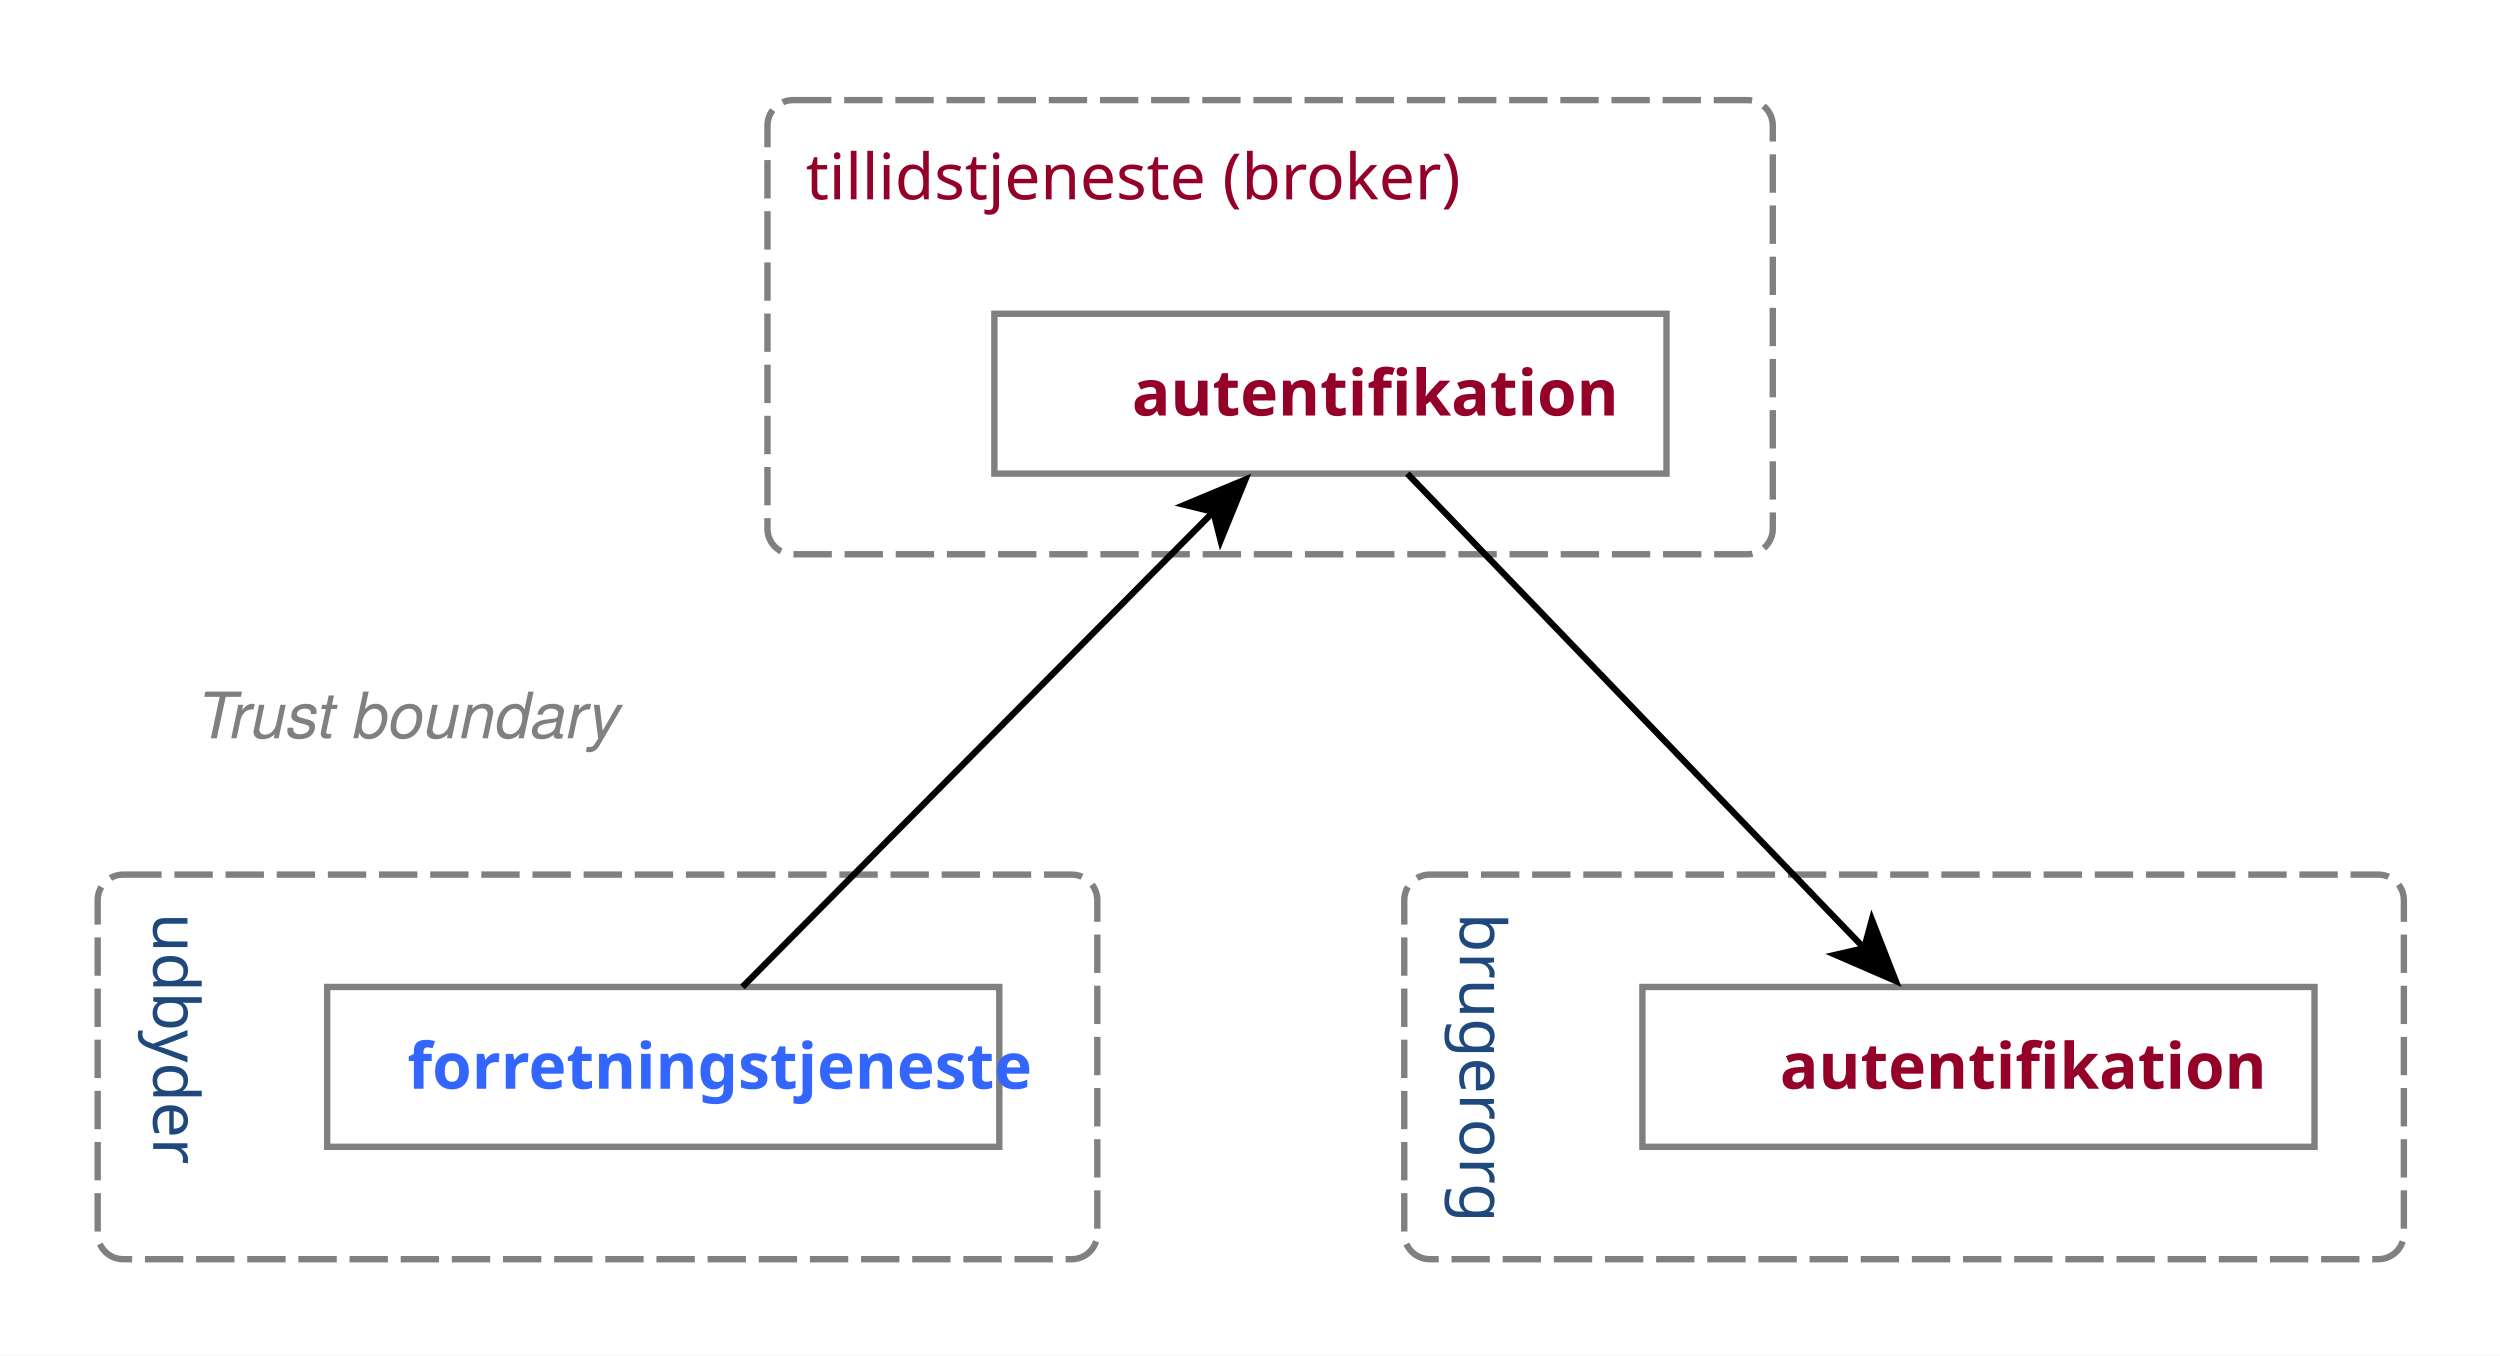
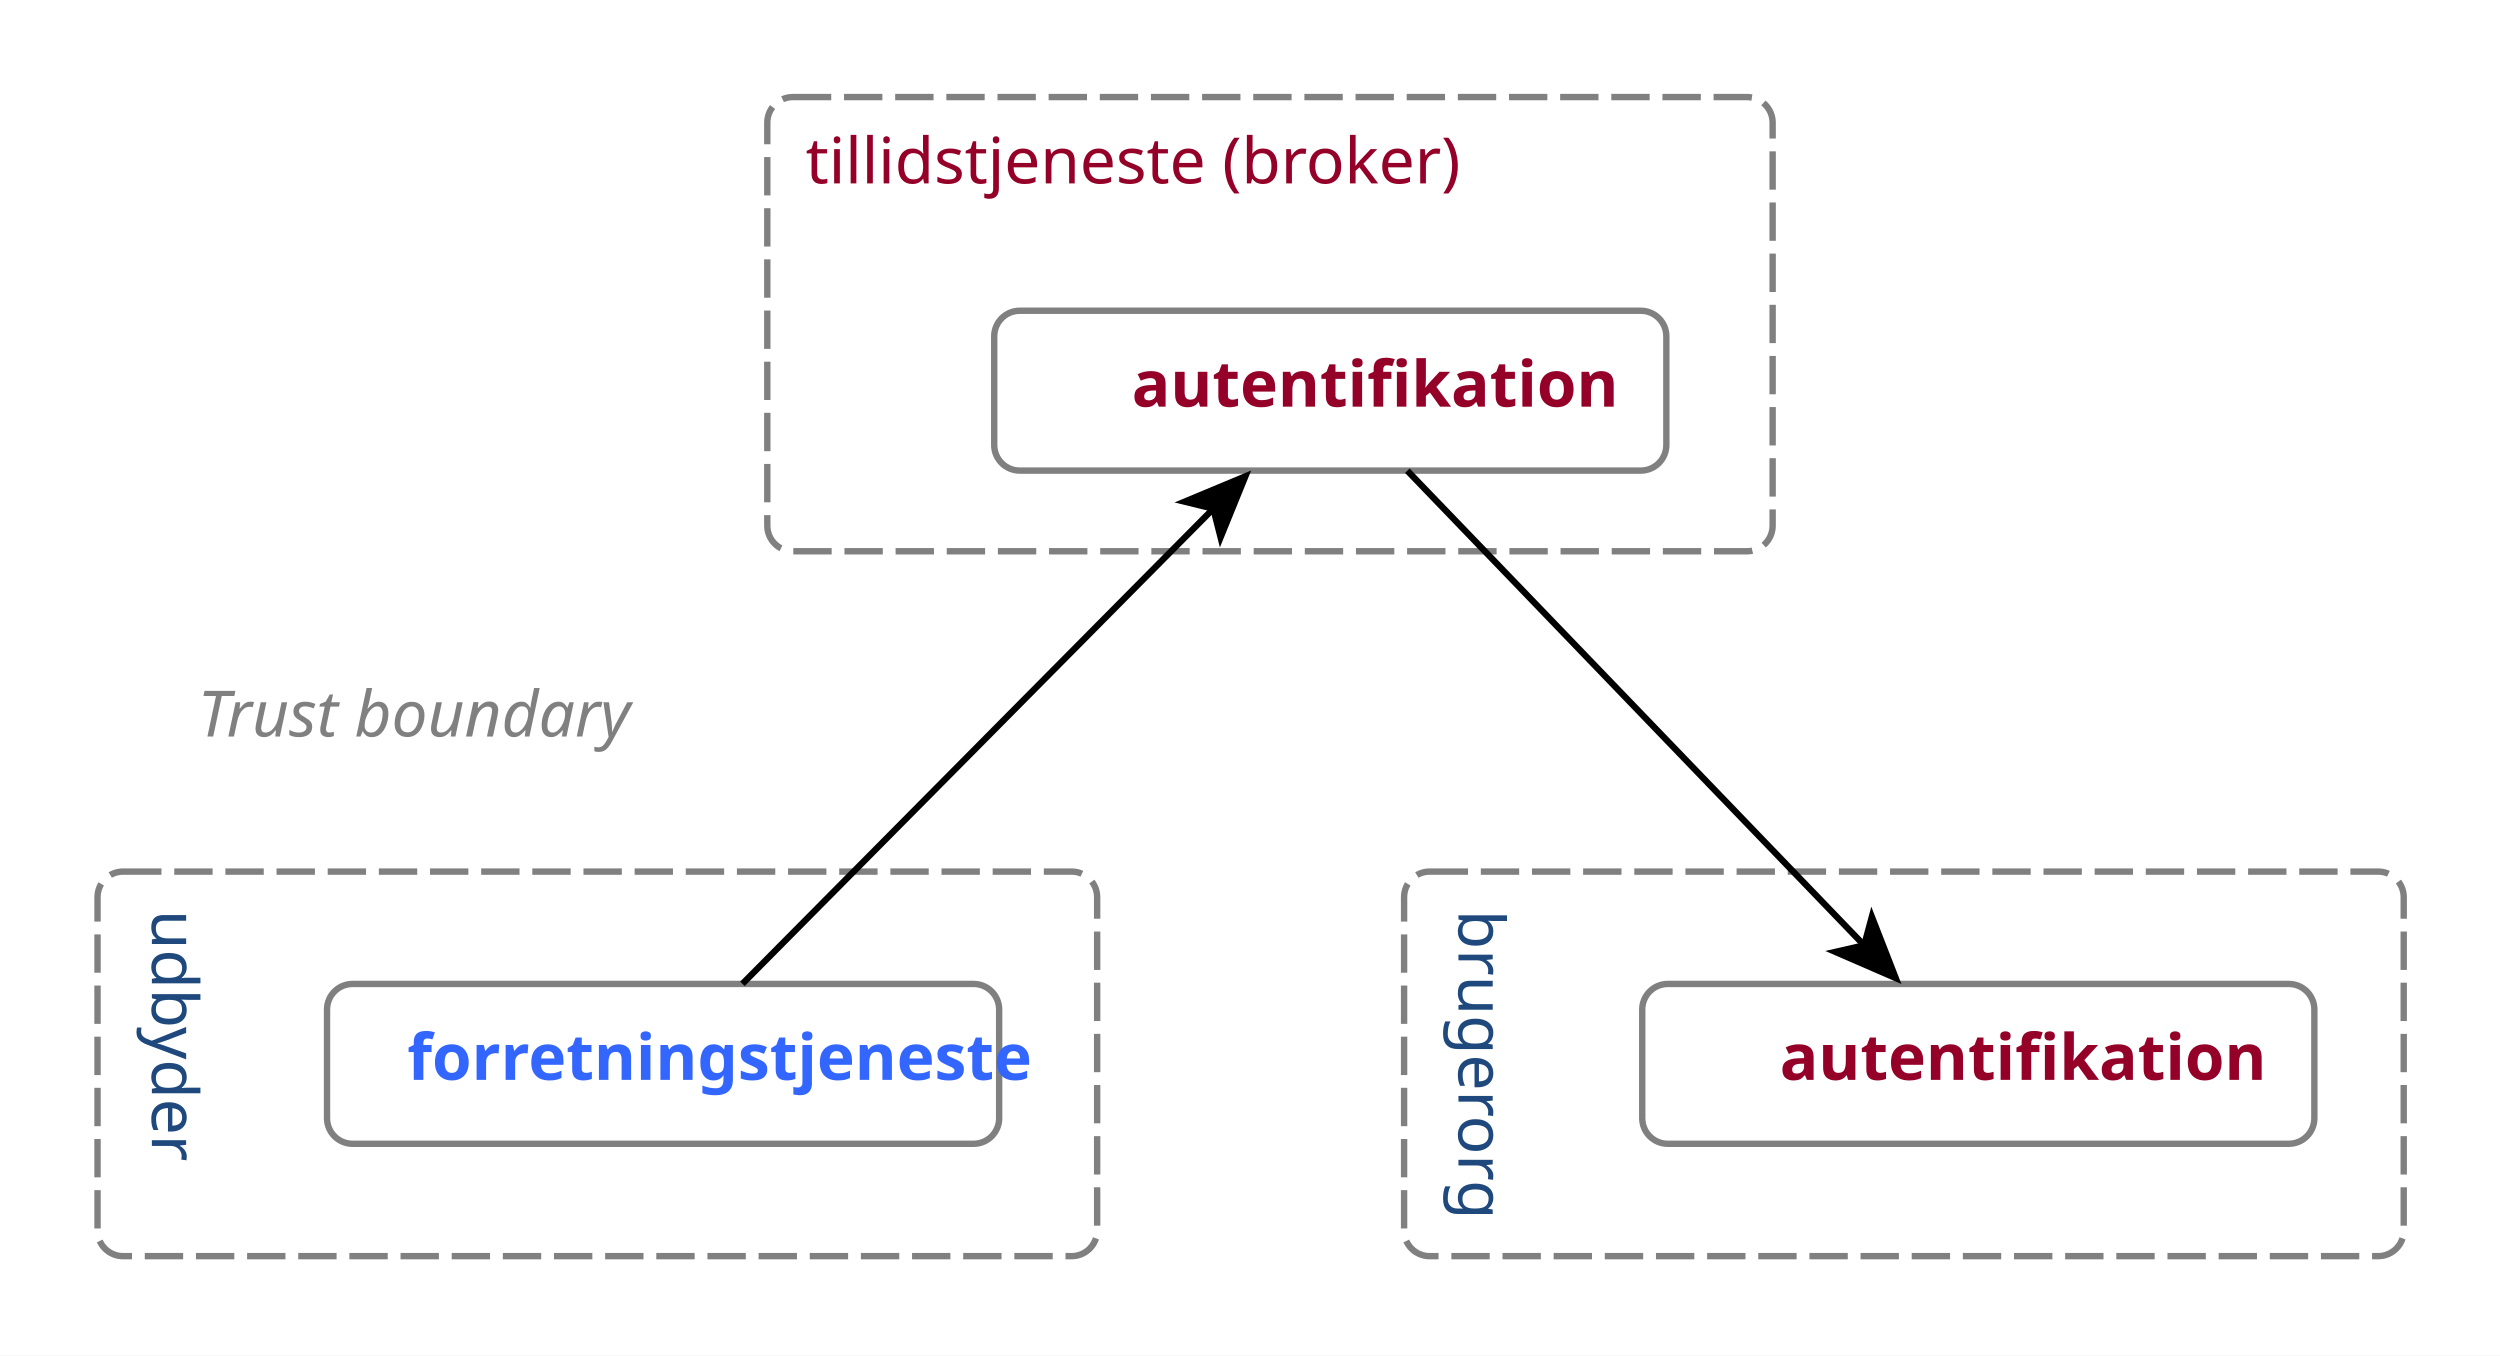
<svg xmlns="http://www.w3.org/2000/svg" fill-opacity="1" color-rendering="auto" color-interpolation="auto" text-rendering="auto" stroke="black" stroke-linecap="square" width="391" stroke-miterlimit="10" shape-rendering="auto" stroke-opacity="1" fill="black" stroke-dasharray="none" font-weight="normal" stroke-width="1" height="212" font-family="'Dialog'" font-style="normal" stroke-linejoin="miter" font-size="12px" stroke-dashoffset="0" image-rendering="auto">
  <defs id="genericDefs" />
  <g>
    <defs id="defs1">
      <clipPath clipPathUnits="userSpaceOnUse" id="clipPath1">
        <path d="M0 0 L391 0 L391 212 L0 212 L0 0 Z" />
      </clipPath>
      <clipPath clipPathUnits="userSpaceOnUse" id="clipPath2">
-         <path d="M619 457 L1010 457 L1010 669 L619 669 L619 457 Z" />
+         <path d="M5 -117 L396 -117 L396 95 L5 95 L5 -117 Z" />
      </clipPath>
      <clipPath clipPathUnits="userSpaceOnUse" id="clipPath3">
-         <path d="M-140.788 35.484 L-140.788 -355.516 L71.212 -355.516 L71.212 35.484 L-140.788 35.484 Z" />
+         <path d="M-140.315 33.253 L-140.315 -357.747 L71.685 -357.747 L71.685 33.253 L-140.315 33.253 Z" />
      </clipPath>
      <clipPath clipPathUnits="userSpaceOnUse" id="clipPath4">
-         <path d="M-140.788 239.832 L-140.788 -151.168 L71.212 -151.168 L71.212 239.832 L-140.788 239.832 Z" />
+         <path d="M-140.315 237.601 L-140.315 -153.399 L71.685 -153.399 L71.685 237.601 L-140.315 237.601 Z" />
      </clipPath>
    </defs>
-     <g fill="white" text-rendering="geometricPrecision" shape-rendering="geometricPrecision" transform="translate(-619,-457)" stroke="white">
-       <rect x="619" width="391" height="212" y="457" clip-path="url(#clipPath2)" stroke="none" />
+     <g fill="white" text-rendering="geometricPrecision" shape-rendering="geometricPrecision" transform="translate(-5,117)" stroke="white">
+       <rect x="5" width="391" height="212" y="-117" clip-path="url(#clipPath2)" stroke="none" />
    </g>
-     <g stroke-linecap="butt" transform="matrix(1,0,0,1,-619,-457)" fill="gray" text-rendering="geometricPrecision" shape-rendering="geometricPrecision" stroke-dasharray="6,2" stroke="gray" stroke-miterlimit="1.45">
-       <rect x="634.277" y="593.788" clip-path="url(#clipPath2)" fill="none" width="156.341" rx="4" ry="4" height="60.148" />
+     <g stroke-linecap="butt" transform="matrix(1,0,0,1,-5,117)" fill="gray" text-rendering="geometricPrecision" shape-rendering="geometricPrecision" stroke-dasharray="6,2" stroke="gray" stroke-miterlimit="1.45">
+       <rect x="20.253" y="19.315" clip-path="url(#clipPath2)" fill="none" width="156.341" rx="4" ry="4" height="60.148" />
    </g>
-     <g stroke-linecap="butt" font-size="10px" transform="matrix(0,1,-1,0,35.484,140.7884)" fill="rgb(31,73,125)" text-rendering="geometricPrecision" font-family="'Calibri'" shape-rendering="geometricPrecision" stroke="rgb(31,73,125)" stroke-miterlimit="1.45">
-       <text x="2" xml:space="preserve" y="11.521" clip-path="url(#clipPath3)" stroke="none">udbyder</text>
+     <g stroke-linecap="butt" font-size="10px" transform="matrix(0,1,-1,0,33.2531,140.3148)" fill="rgb(31,73,125)" text-rendering="geometricPrecision" font-family="'Calibri'" shape-rendering="geometricPrecision" stroke="rgb(31,73,125)" stroke-miterlimit="1.45">
+       <text x="2" xml:space="preserve" y="9.5" clip-path="url(#clipPath3)" stroke="none">udbyder</text>
    </g>
-     <g stroke-linecap="butt" transform="matrix(1,0,0,1,-619,-457)" fill="gray" text-rendering="geometricPrecision" shape-rendering="geometricPrecision" stroke="gray" stroke-miterlimit="1.45">
-       <rect fill="none" x="670.171" width="105.12" height="25" y="611.362" clip-path="url(#clipPath2)" />
+     <g stroke-linecap="butt" transform="matrix(1,0,0,1,-5,117)" fill="gray" text-rendering="geometricPrecision" shape-rendering="geometricPrecision" stroke="gray" stroke-miterlimit="1.45">
+       <rect x="56.147" y="36.889" clip-path="url(#clipPath2)" fill="none" width="105.12" rx="4" ry="4" height="25" />
    </g>
-     <g stroke-linecap="butt" font-size="10px" transform="matrix(1,0,0,1,-619,-457)" fill="rgb(51,102,255)" text-rendering="geometricPrecision" font-family="'Calibri'" shape-rendering="geometricPrecision" stroke="rgb(51,102,255)" font-weight="bold" stroke-miterlimit="1.45">
-       <text x="682.723" xml:space="preserve" y="627.28" clip-path="url(#clipPath2)" stroke="none">forretningstjeneste</text>
+     <g stroke-linecap="butt" font-size="10px" transform="matrix(1,0,0,1,-5,117)" fill="rgb(51,102,255)" text-rendering="geometricPrecision" font-family="'Calibri'" shape-rendering="geometricPrecision" stroke="rgb(51,102,255)" font-weight="bold" stroke-miterlimit="1.45">
+       <text x="68.699" xml:space="preserve" y="51.889" clip-path="url(#clipPath2)" stroke="none">forretningstjeneste</text>
    </g>
-     <g stroke-linecap="butt" transform="matrix(1,0,0,1,-619,-457)" fill="gray" text-rendering="geometricPrecision" shape-rendering="geometricPrecision" stroke-dasharray="6,2" stroke="gray" stroke-miterlimit="1.45">
-       <rect x="739.03" y="472.656" clip-path="url(#clipPath2)" fill="none" width="157.235" rx="4" ry="4" height="71.034" />
+     <g stroke-linecap="butt" transform="matrix(1,0,0,1,-5,117)" fill="gray" text-rendering="geometricPrecision" shape-rendering="geometricPrecision" stroke-dasharray="6,2" stroke="gray" stroke-miterlimit="1.45">
+       <rect x="125.006" y="-101.818" clip-path="url(#clipPath2)" fill="none" width="157.235" rx="4" ry="4" height="71.034" />
    </g>
-     <g stroke-linecap="butt" font-size="10px" transform="matrix(1,0,0,1,-619,-457)" fill="rgb(148,0,39)" text-rendering="geometricPrecision" font-family="'Calibri'" shape-rendering="geometricPrecision" stroke="rgb(148,0,39)" stroke-miterlimit="1.45">
-       <text x="745.03" xml:space="preserve" y="488.177" clip-path="url(#clipPath2)" stroke="none">tillidstjeneste (broker)</text>
+     <g stroke-linecap="butt" font-size="10px" transform="matrix(1,0,0,1,-5,117)" fill="rgb(148,0,39)" text-rendering="geometricPrecision" font-family="'Calibri'" shape-rendering="geometricPrecision" stroke="rgb(148,0,39)" stroke-miterlimit="1.45">
+       <text x="131.006" xml:space="preserve" y="-88.318" clip-path="url(#clipPath2)" stroke="none">tillidstjeneste (broker)</text>
    </g>
-     <g fill="white" text-rendering="geometricPrecision" shape-rendering="geometricPrecision" transform="matrix(1,0,0,1,-619,-457)" stroke="white">
-       <rect x="774.52" width="105.12" height="25" y="506.075" clip-path="url(#clipPath2)" stroke="none" />
+     <g fill="white" text-rendering="geometricPrecision" shape-rendering="geometricPrecision" transform="matrix(1,0,0,1,-5,117)" stroke="white">
+       <rect x="160.496" y="-68.399" clip-path="url(#clipPath2)" width="105.12" rx="4" ry="4" height="25" stroke="none" />
    </g>
-     <g stroke-linecap="butt" transform="matrix(1,0,0,1,-619,-457)" fill="gray" text-rendering="geometricPrecision" shape-rendering="geometricPrecision" stroke="gray" stroke-miterlimit="1.45">
-       <rect fill="none" x="774.52" width="105.12" height="25" y="506.075" clip-path="url(#clipPath2)" />
+     <g stroke-linecap="butt" transform="matrix(1,0,0,1,-5,117)" fill="gray" text-rendering="geometricPrecision" shape-rendering="geometricPrecision" stroke="gray" stroke-miterlimit="1.45">
+       <rect x="160.496" y="-68.399" clip-path="url(#clipPath2)" fill="none" width="105.12" rx="4" ry="4" height="25" />
    </g>
-     <g stroke-linecap="butt" font-size="10px" transform="matrix(1,0,0,1,-619,-457)" fill="rgb(148,0,39)" text-rendering="geometricPrecision" font-family="'Calibri'" shape-rendering="geometricPrecision" stroke="rgb(148,0,39)" font-weight="bold" stroke-miterlimit="1.45">
-       <text x="796.023" xml:space="preserve" y="521.993" clip-path="url(#clipPath2)" stroke="none">autentifikation</text>
+     <g stroke-linecap="butt" font-size="10px" transform="matrix(1,0,0,1,-5,117)" fill="rgb(148,0,39)" text-rendering="geometricPrecision" font-family="'Calibri'" shape-rendering="geometricPrecision" stroke="rgb(148,0,39)" font-weight="bold" stroke-miterlimit="1.45">
+       <text x="181.999" xml:space="preserve" y="-53.399" clip-path="url(#clipPath2)" stroke="none">autentifikation</text>
    </g>
-     <g stroke-linecap="butt" transform="matrix(1,0,0,1,-619,-457)" fill="gray" text-rendering="geometricPrecision" shape-rendering="geometricPrecision" stroke-dasharray="6,2" stroke="gray" stroke-miterlimit="1.45">
-       <rect x="838.625" y="593.788" clip-path="url(#clipPath2)" fill="none" width="156.341" rx="4" ry="4" height="60.148" />
+     <g stroke-linecap="butt" transform="matrix(1,0,0,1,-5,117)" fill="gray" text-rendering="geometricPrecision" shape-rendering="geometricPrecision" stroke-dasharray="6,2" stroke="gray" stroke-miterlimit="1.45">
+       <rect x="224.601" y="19.315" clip-path="url(#clipPath2)" fill="none" width="156.341" rx="4" ry="4" height="60.148" />
    </g>
-     <g stroke-linecap="butt" font-size="10px" transform="matrix(0,1,-1,0,239.8318,140.7884)" fill="rgb(31,73,125)" text-rendering="geometricPrecision" font-family="'Calibri'" shape-rendering="geometricPrecision" stroke="rgb(31,73,125)" stroke-miterlimit="1.45">
-       <text x="2" xml:space="preserve" y="11.521" clip-path="url(#clipPath4)" stroke="none">brugerorg</text>
+     <g stroke-linecap="butt" font-size="10px" transform="matrix(0,1,-1,0,237.6009,140.3148)" fill="rgb(31,73,125)" text-rendering="geometricPrecision" font-family="'Calibri'" shape-rendering="geometricPrecision" stroke="rgb(31,73,125)" stroke-miterlimit="1.45">
+       <text x="2" xml:space="preserve" y="9.5" clip-path="url(#clipPath4)" stroke="none">brugerorg</text>
    </g>
-     <g fill="white" text-rendering="geometricPrecision" shape-rendering="geometricPrecision" transform="matrix(1,0,0,1,-619,-457)" stroke="white">
-       <rect x="875.87" width="105.12" height="25" y="611.362" clip-path="url(#clipPath2)" stroke="none" />
+     <g fill="white" text-rendering="geometricPrecision" shape-rendering="geometricPrecision" transform="matrix(1,0,0,1,-5,117)" stroke="white">
+       <rect x="261.846" y="36.889" clip-path="url(#clipPath2)" width="105.12" rx="4" ry="4" height="25" stroke="none" />
    </g>
-     <g stroke-linecap="butt" transform="matrix(1,0,0,1,-619,-457)" fill="gray" text-rendering="geometricPrecision" shape-rendering="geometricPrecision" stroke="gray" stroke-miterlimit="1.45">
-       <rect fill="none" x="875.87" width="105.12" height="25" y="611.362" clip-path="url(#clipPath2)" />
+     <g stroke-linecap="butt" transform="matrix(1,0,0,1,-5,117)" fill="gray" text-rendering="geometricPrecision" shape-rendering="geometricPrecision" stroke="gray" stroke-miterlimit="1.45">
+       <rect x="261.846" y="36.889" clip-path="url(#clipPath2)" fill="none" width="105.12" rx="4" ry="4" height="25" />
    </g>
-     <g stroke-linecap="butt" font-size="10px" transform="matrix(1,0,0,1,-619,-457)" fill="rgb(148,0,39)" text-rendering="geometricPrecision" font-family="'Calibri'" shape-rendering="geometricPrecision" stroke="rgb(148,0,39)" font-weight="bold" stroke-miterlimit="1.45">
-       <text x="897.372" xml:space="preserve" y="627.28" clip-path="url(#clipPath2)" stroke="none">autentifikation</text>
+     <g stroke-linecap="butt" font-size="10px" transform="matrix(1,0,0,1,-5,117)" fill="rgb(148,0,39)" text-rendering="geometricPrecision" font-family="'Calibri'" shape-rendering="geometricPrecision" stroke="rgb(148,0,39)" font-weight="bold" stroke-miterlimit="1.45">
+       <text x="283.348" xml:space="preserve" y="51.889" clip-path="url(#clipPath2)" stroke="none">autentifikation</text>
    </g>
-     <g transform="matrix(1,0,0,1,-619,-457)" fill-opacity="0.902" fill="rgb(255,255,255)" text-rendering="geometricPrecision" shape-rendering="geometricPrecision" stroke="rgb(255,255,255)" stroke-opacity="0.902">
-       <rect x="650.575" y="552.239" clip-path="url(#clipPath2)" width="66" rx="4" ry="4" height="33" stroke="none" />
+     <g transform="matrix(1,0,0,1,-5,117)" fill-opacity="0.902" fill="rgb(255,255,255)" text-rendering="geometricPrecision" shape-rendering="geometricPrecision" stroke="rgb(255,255,255)" stroke-opacity="0.902">
+       <rect x="36.551" y="-22.235" clip-path="url(#clipPath2)" width="66" rx="4" ry="4" height="33" stroke="none" />
    </g>
-     <g stroke-linecap="butt" font-size="10px" transform="matrix(1,0,0,1,-619,-457)" fill="gray" text-rendering="geometricPrecision" font-family="'Helvetica Neue'" shape-rendering="geometricPrecision" font-style="italic" stroke="gray" stroke-miterlimit="1.45">
-       <text x="649.865" xml:space="preserve" y="572.459" clip-path="url(#clipPath2)" stroke="none">Trust boundary</text>
+     <g stroke-linecap="butt" font-size="10px" transform="matrix(1,0,0,1,-5,117)" fill="gray" text-rendering="geometricPrecision" shape-rendering="geometricPrecision" font-style="italic" stroke="gray" stroke-miterlimit="1.45">
+       <text x="35.923" xml:space="preserve" y="-1.806" clip-path="url(#clipPath2)" stroke="none">Trust boundary</text>
    </g>
-     <g text-rendering="geometricPrecision" stroke-miterlimit="1.45" shape-rendering="geometricPrecision" transform="matrix(1,0,0,1,-619,-457)" stroke-linecap="butt">
-       <path fill="none" d="M735.119 611.362 L809.06 536.757" clip-path="url(#clipPath2)" />
-       <path d="M814.691 531.075 L802.692 536.078 L808.356 537.467 L809.795 543.117 Z" clip-path="url(#clipPath2)" stroke="none" />
-       <path fill="none" d="M839.112 531.075 L910.849 605.599" clip-path="url(#clipPath2)" />
-       <path d="M916.397 611.362 L911.677 599.249 L910.155 604.878 L904.472 606.184 Z" clip-path="url(#clipPath2)" stroke="none" />
+     <g text-rendering="geometricPrecision" stroke-miterlimit="1.45" shape-rendering="geometricPrecision" transform="matrix(1,0,0,1,-5,117)" stroke-linecap="butt">
+       <path fill="none" d="M121.113 36.87 L195.056 -37.737" clip-path="url(#clipPath2)" />
+       <path d="M200.688 -43.42 L188.689 -38.416 L194.352 -37.027 L195.792 -31.377 Z" clip-path="url(#clipPath2)" stroke="none" />
+       <path fill="none" d="M225.106 -43.381 L296.845 31.146" clip-path="url(#clipPath2)" />
+       <path d="M302.393 36.909 L297.673 24.796 L296.151 30.425 L290.468 31.731 Z" clip-path="url(#clipPath2)" stroke="none" />
    </g>
  </g>
</svg>
